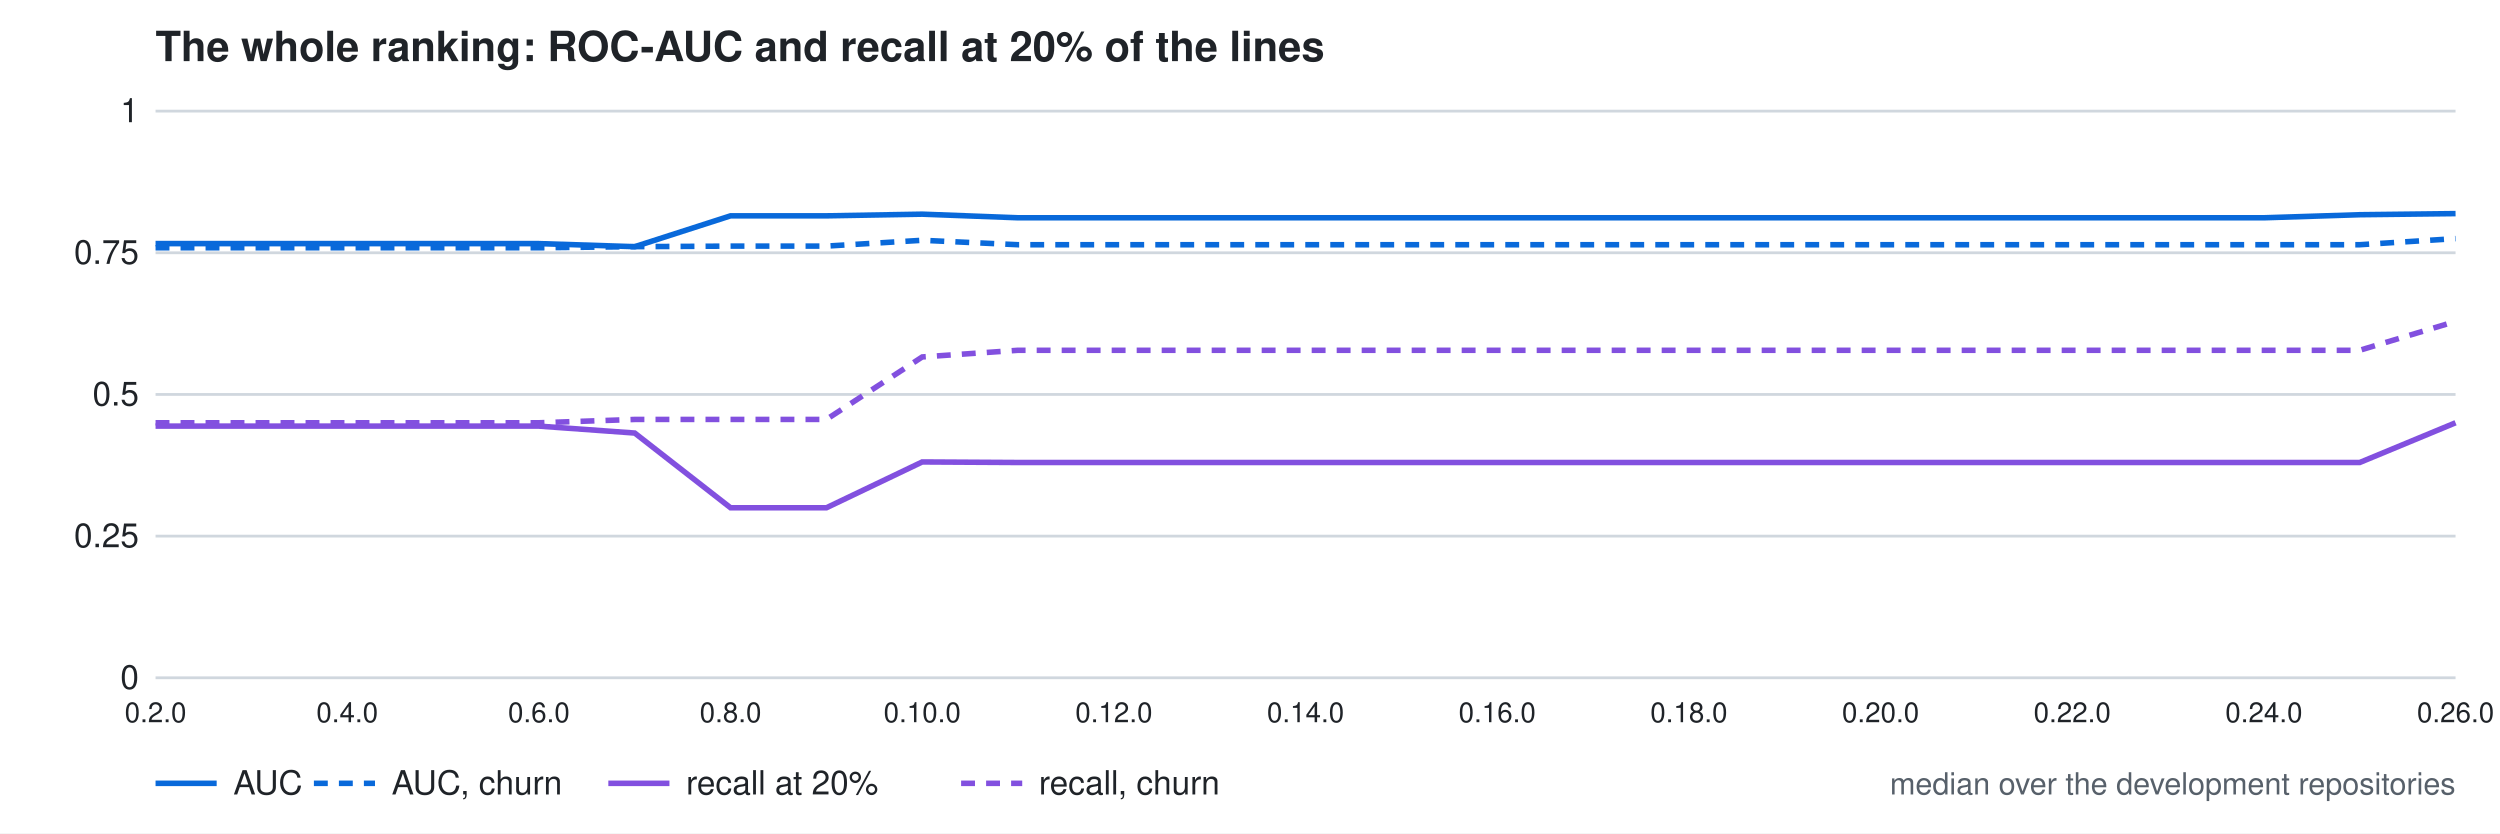
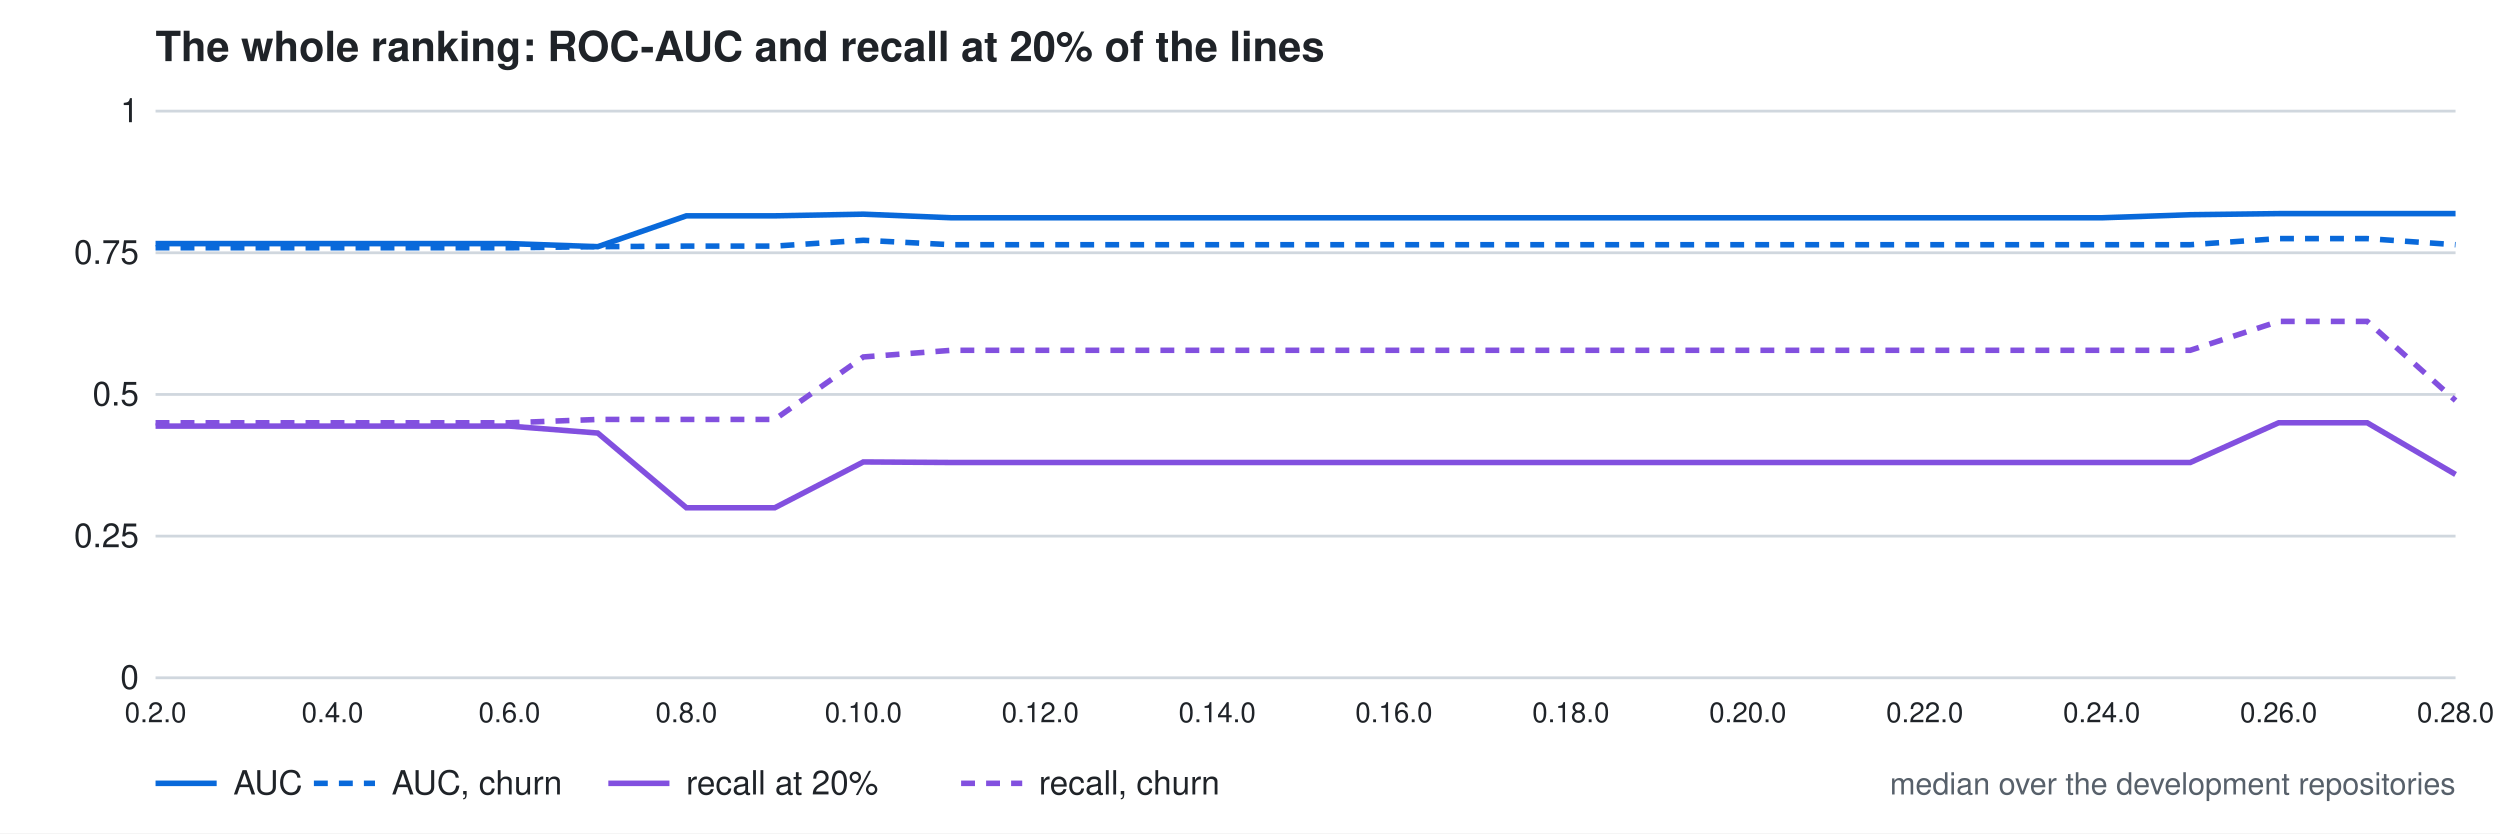
<svg xmlns="http://www.w3.org/2000/svg" width="900" height="300" viewBox="0 0 900 300" font-family="-apple-system,Segoe UI,Helvetica,Arial,sans-serif" font-size="12">
  <rect width="900" height="300" fill="#ffffff" />
  <text x="56" y="22" font-size="15" font-weight="600" fill="#1f2328">The whole ranking: ROC-AUC and recall at 20% of the lines</text>
  <line x1="56" y1="244.0" x2="884" y2="244.0" stroke="#d0d7de" stroke-width="1" />
  <text x="50" y="248.0" text-anchor="end" fill="#1f2328">0</text>
  <line x1="56" y1="193.0" x2="884" y2="193.0" stroke="#d0d7de" stroke-width="1" />
  <text x="50" y="197.0" text-anchor="end" fill="#1f2328">0.25</text>
  <line x1="56" y1="142.0" x2="884" y2="142.0" stroke="#d0d7de" stroke-width="1" />
  <text x="50" y="146.0" text-anchor="end" fill="#1f2328">0.5</text>
  <line x1="56" y1="91.0" x2="884" y2="91.0" stroke="#d0d7de" stroke-width="1" />
  <text x="50" y="95.0" text-anchor="end" fill="#1f2328">0.75</text>
  <line x1="56" y1="40.0" x2="884" y2="40.0" stroke="#d0d7de" stroke-width="1" />
  <text x="50" y="44.0" text-anchor="end" fill="#1f2328">1</text>
  <text x="56.0" y="260" text-anchor="middle" fill="#1f2328" font-size="10">0.2.0</text>
-   <text x="125.0" y="260" text-anchor="middle" fill="#1f2328" font-size="10">0.4.0</text>
-   <text x="194.0" y="260" text-anchor="middle" fill="#1f2328" font-size="10">0.6.0</text>
-   <text x="263.0" y="260" text-anchor="middle" fill="#1f2328" font-size="10">0.8.0</text>
-   <text x="332.0" y="260" text-anchor="middle" fill="#1f2328" font-size="10">0.10.0</text>
-   <text x="401.0" y="260" text-anchor="middle" fill="#1f2328" font-size="10">0.12.0</text>
-   <text x="470.0" y="260" text-anchor="middle" fill="#1f2328" font-size="10">0.14.0</text>
-   <text x="539.0" y="260" text-anchor="middle" fill="#1f2328" font-size="10">0.16.0</text>
-   <text x="608.0" y="260" text-anchor="middle" fill="#1f2328" font-size="10">0.18.0</text>
-   <text x="677.0" y="260" text-anchor="middle" fill="#1f2328" font-size="10">0.20.0</text>
-   <text x="746.0" y="260" text-anchor="middle" fill="#1f2328" font-size="10">0.22.0</text>
-   <text x="815.0" y="260" text-anchor="middle" fill="#1f2328" font-size="10">0.24.0</text>
-   <text x="884.0" y="260" text-anchor="middle" fill="#1f2328" font-size="10">0.26.0</text>
-   <polyline points="56.0,87.7 90.5,87.7 125.0,87.7 159.5,87.7 194.0,87.7 228.5,88.8 263.0,77.7 297.5,77.7 332.0,77.1 366.5,78.4 401.0,78.4 435.5,78.4 470.0,78.4 504.5,78.4 539.0,78.4 573.5,78.4 608.0,78.4 642.5,78.4 677.0,78.4 711.5,78.4 746.0,78.4 780.5,78.4 815.0,78.4 849.5,77.3 884.0,76.9" fill="none" stroke="#0969da" stroke-width="2" />
-   <polyline points="56.0,89.2 90.5,89.2 125.0,89.2 159.5,89.2 194.0,89.2 228.5,88.8 263.0,88.6 297.5,88.6 332.0,86.5 366.5,88.1 401.0,88.1 435.5,88.1 470.0,88.1 504.5,88.1 539.0,88.1 573.5,88.1 608.0,88.1 642.5,88.1 677.0,88.1 711.5,88.1 746.0,88.1 780.5,88.1 815.0,88.1 849.5,88.1 884.0,85.9" fill="none" stroke="#0969da" stroke-width="2" stroke-dasharray="5 4" />
-   <polyline points="56.0,153.4 90.5,153.4 125.0,153.4 159.5,153.4 194.0,153.4 228.5,155.9 263.0,182.8 297.5,182.8 332.0,166.3 366.5,166.5 401.0,166.5 435.5,166.5 470.0,166.5 504.5,166.5 539.0,166.5 573.5,166.5 608.0,166.5 642.5,166.5 677.0,166.5 711.5,166.5 746.0,166.5 780.5,166.5 815.0,166.5 849.5,166.5 884.0,152.2" fill="none" stroke="#8250df" stroke-width="2" />
-   <polyline points="56.0,152.2 90.5,152.2 125.0,152.2 159.5,152.2 194.0,152.2 228.5,151.0 263.0,151.0 297.5,151.0 332.0,128.5 366.5,126.1 401.0,126.1 435.5,126.1 470.0,126.1 504.5,126.1 539.0,126.1 573.5,126.1 608.0,126.1 642.5,126.1 677.0,126.1 711.5,126.1 746.0,126.1 780.5,126.1 815.0,126.1 849.5,126.1 884.0,115.7" fill="none" stroke="#8250df" stroke-width="2" stroke-dasharray="5 4" />
+   <text x="119.7" y="260" text-anchor="middle" fill="#1f2328" font-size="10">0.4.0</text>
+   <text x="183.4" y="260" text-anchor="middle" fill="#1f2328" font-size="10">0.6.0</text>
+   <text x="247.1" y="260" text-anchor="middle" fill="#1f2328" font-size="10">0.8.0</text>
+   <text x="310.8" y="260" text-anchor="middle" fill="#1f2328" font-size="10">0.10.0</text>
+   <text x="374.5" y="260" text-anchor="middle" fill="#1f2328" font-size="10">0.12.0</text>
+   <text x="438.2" y="260" text-anchor="middle" fill="#1f2328" font-size="10">0.14.0</text>
+   <text x="501.8" y="260" text-anchor="middle" fill="#1f2328" font-size="10">0.16.0</text>
+   <text x="565.5" y="260" text-anchor="middle" fill="#1f2328" font-size="10">0.18.0</text>
+   <text x="629.2" y="260" text-anchor="middle" fill="#1f2328" font-size="10">0.20.0</text>
+   <text x="692.9" y="260" text-anchor="middle" fill="#1f2328" font-size="10">0.22.0</text>
+   <text x="756.6" y="260" text-anchor="middle" fill="#1f2328" font-size="10">0.24.0</text>
+   <text x="820.3" y="260" text-anchor="middle" fill="#1f2328" font-size="10">0.26.0</text>
+   <text x="884.0" y="260" text-anchor="middle" fill="#1f2328" font-size="10">0.28.0</text>
+   <polyline points="56.0,87.7 87.8,87.7 119.7,87.7 151.5,87.7 183.4,87.7 215.2,88.8 247.1,77.7 278.9,77.7 310.8,77.1 342.6,78.4 374.5,78.4 406.3,78.4 438.2,78.4 470.0,78.4 501.8,78.4 533.7,78.4 565.5,78.4 597.4,78.4 629.2,78.4 661.1,78.4 692.9,78.4 724.8,78.4 756.6,78.4 788.5,77.3 820.3,76.9 852.2,76.9 884.0,76.9" fill="none" stroke="#0969da" stroke-width="2" />
+   <polyline points="56.0,89.2 87.8,89.2 119.7,89.2 151.5,89.2 183.4,89.2 215.2,88.8 247.1,88.6 278.9,88.6 310.8,86.5 342.6,88.1 374.5,88.1 406.3,88.1 438.2,88.1 470.0,88.1 501.8,88.1 533.7,88.1 565.5,88.1 597.4,88.1 629.2,88.1 661.1,88.1 692.9,88.1 724.8,88.1 756.6,88.1 788.5,88.1 820.3,85.9 852.2,85.9 884.0,88.1" fill="none" stroke="#0969da" stroke-width="2" stroke-dasharray="5 4" />
+   <polyline points="56.0,153.4 87.8,153.4 119.7,153.4 151.5,153.4 183.4,153.4 215.2,155.9 247.1,182.8 278.9,182.8 310.8,166.3 342.6,166.5 374.5,166.5 406.3,166.5 438.2,166.5 470.0,166.5 501.8,166.5 533.7,166.5 565.5,166.5 597.4,166.5 629.2,166.5 661.1,166.5 692.9,166.5 724.8,166.5 756.6,166.5 788.5,166.5 820.3,152.2 852.2,152.2 884.0,170.8" fill="none" stroke="#8250df" stroke-width="2" />
+   <polyline points="56.0,152.2 87.8,152.2 119.7,152.2 151.5,152.2 183.4,152.2 215.2,151.0 247.1,151.0 278.9,151.0 310.8,128.5 342.6,126.1 374.5,126.1 406.3,126.1 438.2,126.1 470.0,126.1 501.8,126.1 533.7,126.1 565.5,126.1 597.4,126.1 629.2,126.1 661.1,126.1 692.9,126.1 724.8,126.1 756.6,126.1 788.5,126.1 820.3,115.7 852.2,115.7 884.0,144.2" fill="none" stroke="#8250df" stroke-width="2" stroke-dasharray="5 4" />
  <line x1="56" y1="282" x2="78" y2="282" stroke="#0969da" stroke-width="2" />
  <text x="84" y="286" fill="#1f2328">AUC</text>
  <line x1="113" y1="282" x2="135" y2="282" stroke="#0969da" stroke-width="2" stroke-dasharray="5 4" />
  <text x="141" y="286" fill="#1f2328">AUC, churn</text>
  <line x1="219" y1="282" x2="241" y2="282" stroke="#8250df" stroke-width="2" />
  <text x="247" y="286" fill="#1f2328">recall at 20%</text>
  <line x1="346" y1="282" x2="368" y2="282" stroke="#8250df" stroke-width="2" stroke-dasharray="5 4" />
  <text x="374" y="286" fill="#1f2328">recall, churn</text>
  <text x="884" y="286" text-anchor="end" fill="#57606a" font-size="11">median over the development repositories</text>
</svg>
